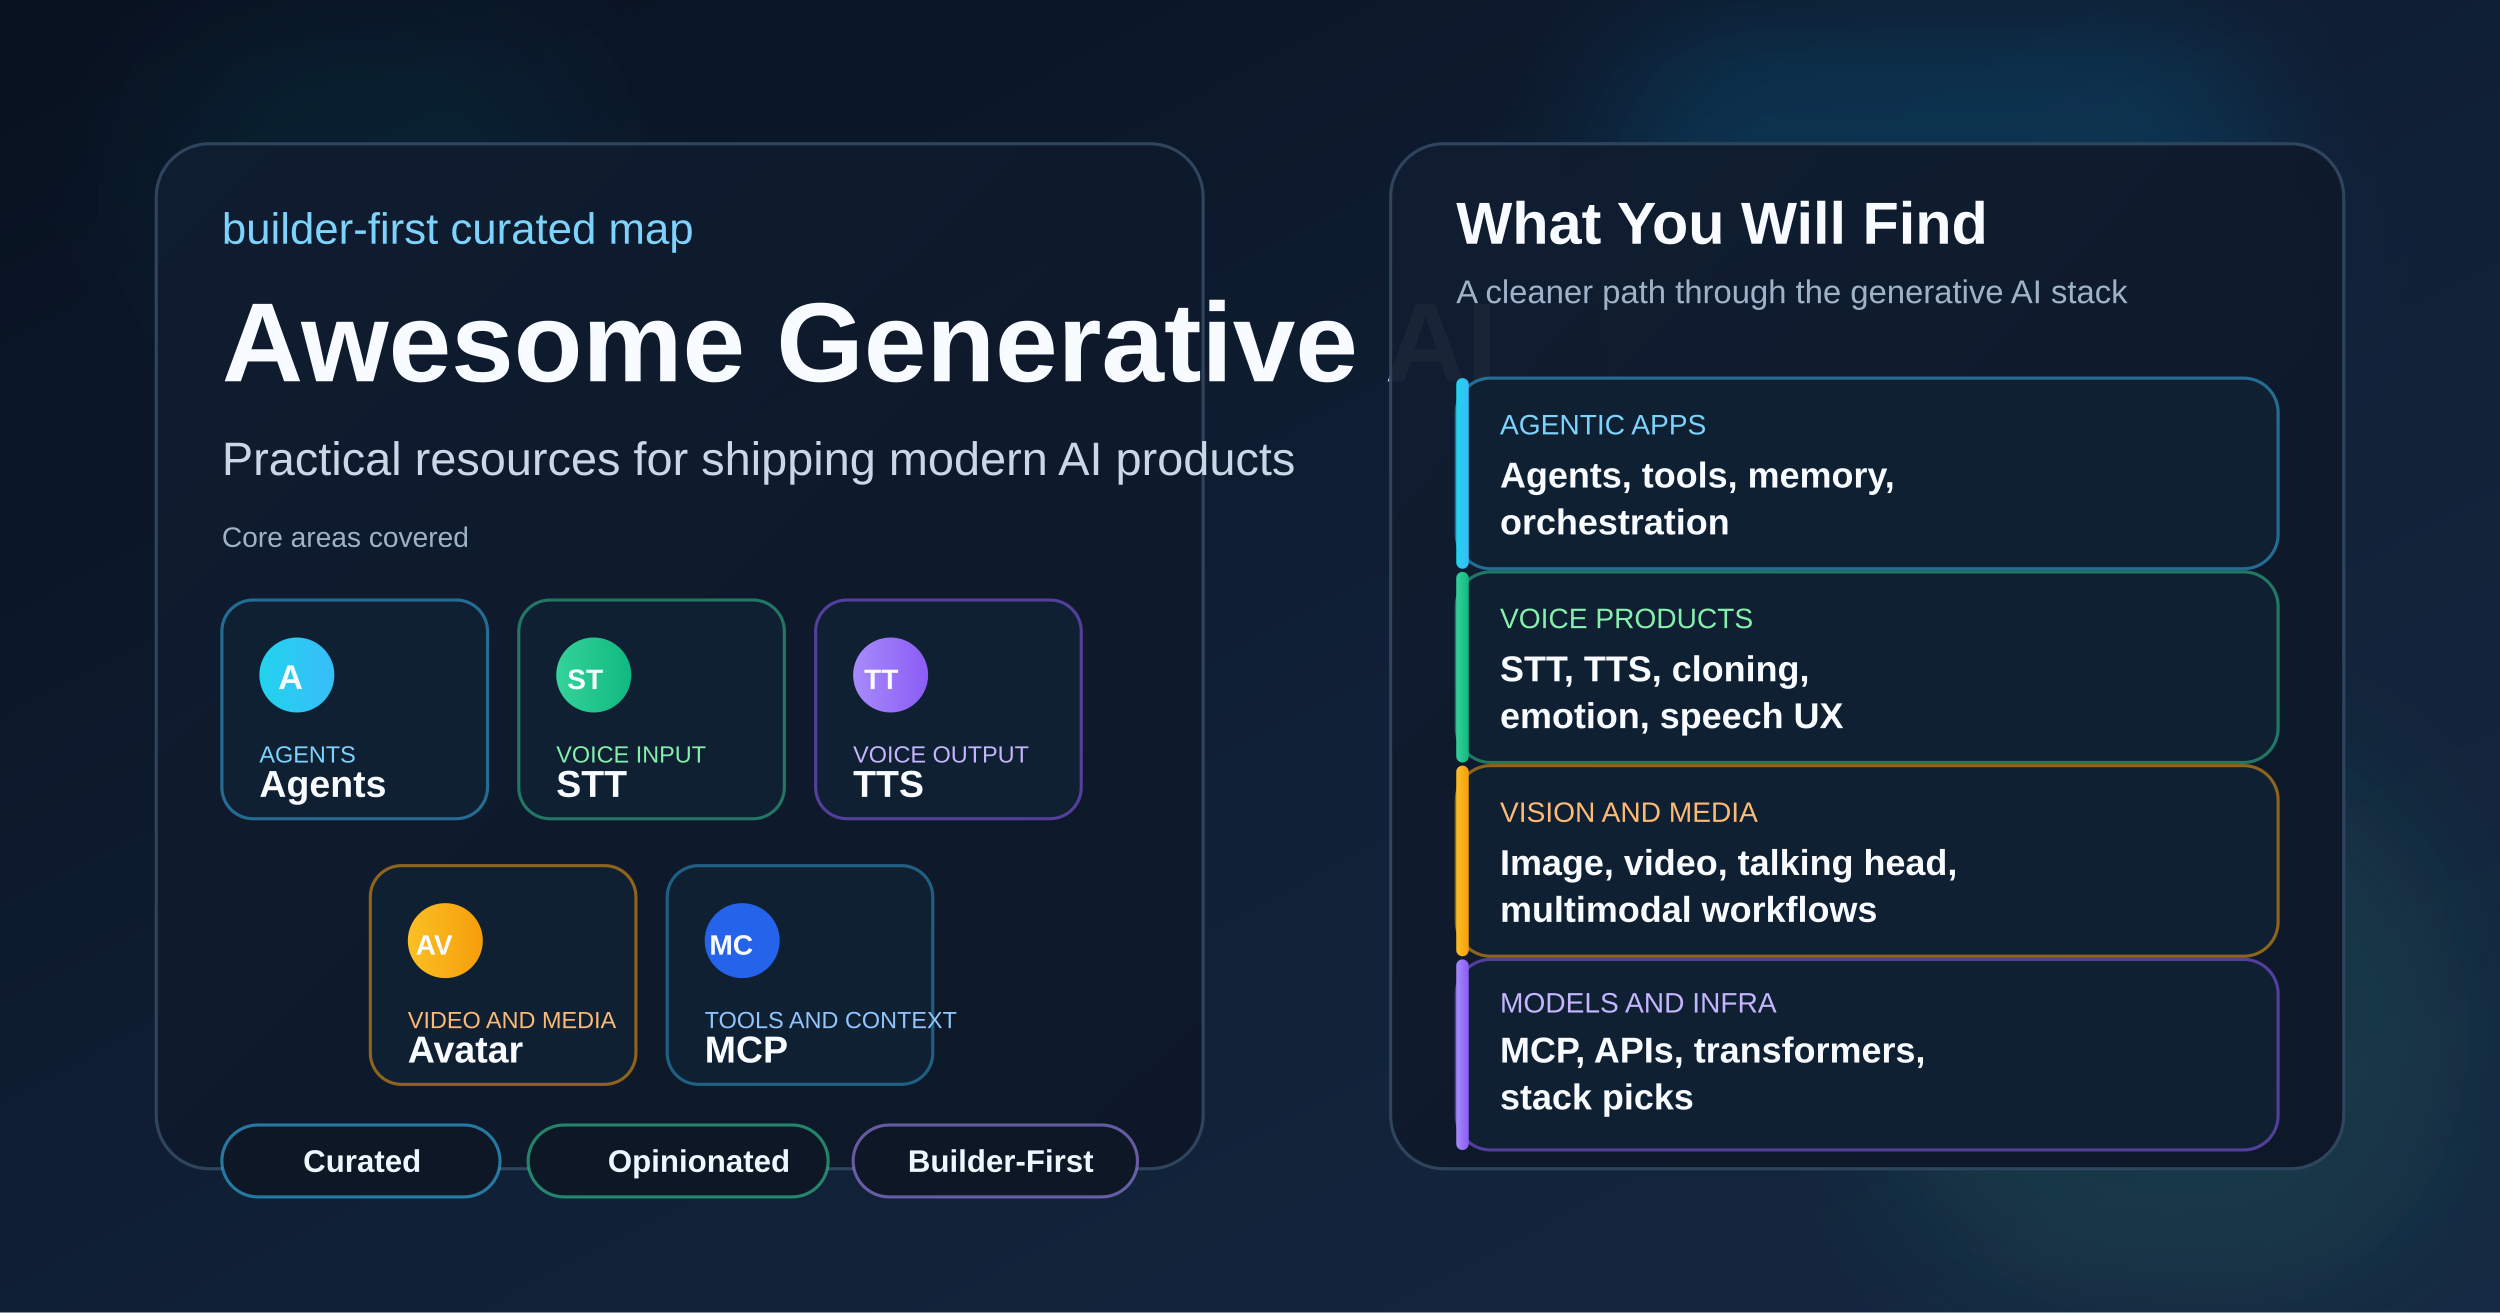
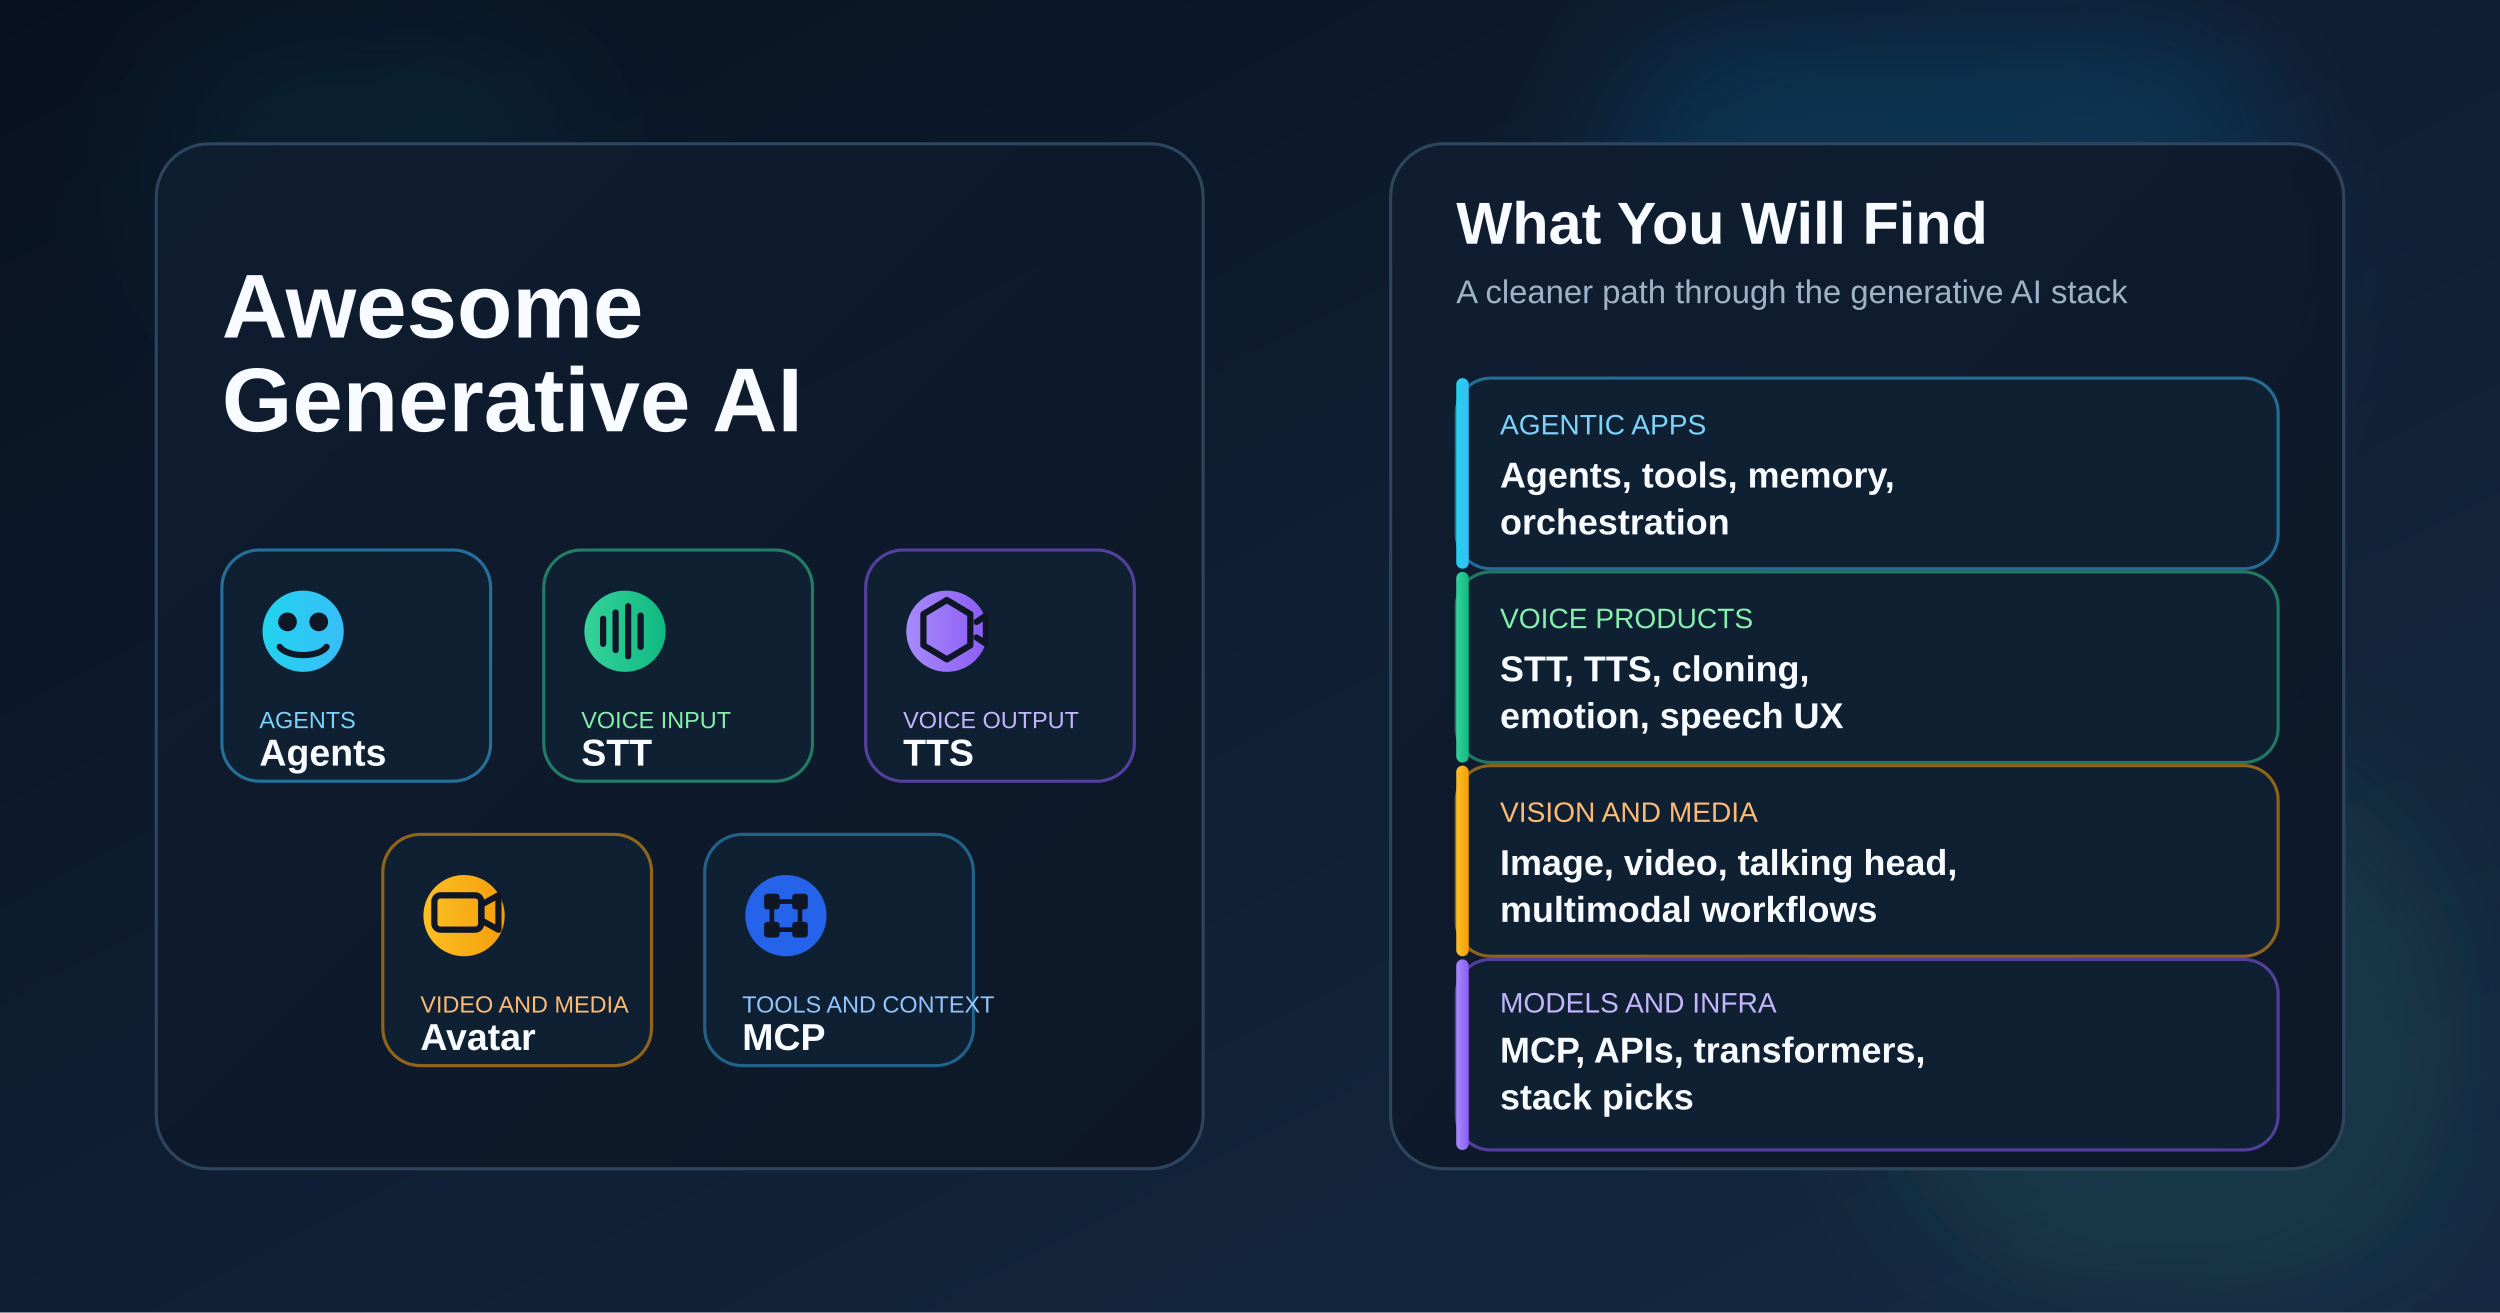
<svg xmlns="http://www.w3.org/2000/svg" width="1600" height="840" viewBox="0 0 1600 840" role="img" aria-labelledby="title desc">
  <defs>
    <linearGradient id="bg" x1="0" y1="0" x2="1" y2="1">
      <stop offset="0%" stop-color="#08111f" />
      <stop offset="55%" stop-color="#102036" />
      <stop offset="100%" stop-color="#152942" />
    </linearGradient>
    <linearGradient id="panel" x1="0" y1="0" x2="1" y2="1">
      <stop offset="0%" stop-color="#101d30" stop-opacity="0.96" />
      <stop offset="100%" stop-color="#0c1727" stop-opacity="0.96" />
    </linearGradient>
    <linearGradient id="cyan" x1="0" y1="0" x2="1" y2="0">
      <stop offset="0%" stop-color="#22d3ee" />
      <stop offset="100%" stop-color="#38bdf8" />
    </linearGradient>
    <linearGradient id="green" x1="0" y1="0" x2="1" y2="0">
      <stop offset="0%" stop-color="#34d399" />
      <stop offset="100%" stop-color="#10b981" />
    </linearGradient>
    <linearGradient id="gold" x1="0" y1="0" x2="1" y2="0">
      <stop offset="0%" stop-color="#fbbf24" />
      <stop offset="100%" stop-color="#f59e0b" />
    </linearGradient>
    <linearGradient id="violet" x1="0" y1="0" x2="1" y2="0">
      <stop offset="0%" stop-color="#a78bfa" />
      <stop offset="100%" stop-color="#8b5cf6" />
    </linearGradient>
    <filter id="blur" x="-25%" y="-25%" width="150%" height="150%">
      <feGaussianBlur stdDeviation="42" />
    </filter>
  </defs>
  <rect width="1600" height="840" fill="url(#bg)" />
  <circle cx="1240" cy="160" r="220" fill="#0ea5e9" fill-opacity="0.16" filter="url(#blur)" />
  <circle cx="1390" cy="660" r="190" fill="#34d399" fill-opacity="0.10" filter="url(#blur)" />
  <circle cx="240" cy="120" r="140" fill="#22d3ee" fill-opacity="0.06" filter="url(#blur)" />
  <g font-family="Segoe UI, Arial, sans-serif">
    <g transform="translate(100,92)">
      <rect x="0" y="0" width="670" height="656" rx="34" fill="url(#panel)" stroke="#314760" stroke-opacity="0.95" stroke-width="2" />
-       <text x="42" y="64" font-size="28" fill="#7dd3fc">builder-first curated map</text>
-       <text x="42" y="152" font-size="72" font-weight="700" fill="#f8fbff">Awesome Generative AI</text>
-       <text x="42" y="212" font-size="30" fill="#c9d7e7">Practical resources for shipping modern AI products</text>
-       <text x="42" y="258" font-size="18" fill="#9fb3c8">Core areas covered</text>
-       <g transform="translate(42,292)">
-         <rect x="0" y="0" width="170" height="140" rx="20" fill="#102033" stroke="#38bdf8" stroke-opacity="0.50" stroke-width="2" />
-         <circle cx="48" cy="48" r="24" fill="url(#cyan)" />
-         <text x="36" y="57" font-size="22" font-weight="700" fill="#f8fbff">A</text>
-         <text x="24" y="104" font-size="15" fill="#7dd3fc">AGENTS</text>
-         <text x="24" y="126" font-size="24" font-weight="700" fill="#f8fbff">Agents</text>
+       <text x="42" y="124" font-size="58" font-weight="700" fill="#f8fbff">
+         <tspan x="42" dy="0">Awesome</tspan>
+         <tspan x="42" dy="60">Generative AI</tspan>
+       </text>
+       <g transform="translate(42,260)">
+         <rect x="0" y="0" width="172" height="148" rx="24" fill="#102033" stroke="#38bdf8" stroke-opacity="0.52" stroke-width="2" />
+         <circle cx="52" cy="52" r="26" fill="url(#cyan)" />
+         <circle cx="42" cy="46" r="6" fill="#0f1727" />
+         <circle cx="62" cy="46" r="6" fill="#0f1727" />
+         <path d="M37 62 C 42 69, 62 69, 67 62" fill="none" stroke="#0f1727" stroke-width="4" stroke-linecap="round" />
+         <text x="24" y="114" font-size="15" fill="#7dd3fc">AGENTS</text>
+         <text x="24" y="138" font-size="24" font-weight="700" fill="#f8fbff">Agents</text>
      </g>
-       <g transform="translate(232,292)">
-         <rect x="0" y="0" width="170" height="140" rx="20" fill="#102033" stroke="#34d399" stroke-opacity="0.50" stroke-width="2" />
-         <circle cx="48" cy="48" r="24" fill="url(#green)" />
-         <text x="31" y="57" font-size="18" font-weight="700" fill="#f8fbff">ST</text>
-         <text x="24" y="104" font-size="15" fill="#86efac">VOICE INPUT</text>
-         <text x="24" y="126" font-size="24" font-weight="700" fill="#f8fbff">STT</text>
+       <g transform="translate(248,260)">
+         <rect x="0" y="0" width="172" height="148" rx="24" fill="#102033" stroke="#34d399" stroke-opacity="0.52" stroke-width="2" />
+         <circle cx="52" cy="52" r="26" fill="url(#green)" />
+         <path d="M38 44 L38 60 M46 40 L46 64 M54 36 L54 68 M62 42 L62 62" stroke="#0f1727" stroke-width="4" stroke-linecap="round" />
+         <text x="24" y="114" font-size="15" fill="#86efac">VOICE INPUT</text>
+         <text x="24" y="138" font-size="24" font-weight="700" fill="#f8fbff">STT</text>
      </g>
-       <g transform="translate(422,292)">
-         <rect x="0" y="0" width="170" height="140" rx="20" fill="#102033" stroke="#8b5cf6" stroke-opacity="0.55" stroke-width="2" />
-         <circle cx="48" cy="48" r="24" fill="url(#violet)" />
-         <text x="31" y="57" font-size="18" font-weight="700" fill="#f8fbff">TT</text>
-         <text x="24" y="104" font-size="15" fill="#c4b5fd">VOICE OUTPUT</text>
-         <text x="24" y="126" font-size="24" font-weight="700" fill="#f8fbff">TTS</text>
+       <g transform="translate(454,260)">
+         <rect x="0" y="0" width="172" height="148" rx="24" fill="#102033" stroke="#8b5cf6" stroke-opacity="0.56" stroke-width="2" />
+         <circle cx="52" cy="52" r="26" fill="url(#violet)" />
+         <path d="M37 61 L37 41 L52 32 L67 41 L67 61 L52 70 Z" fill="none" stroke="#0f1727" stroke-width="4" stroke-linejoin="round" />
+         <path d="M71 46 L77 42 L77 60 L71 56" fill="none" stroke="#0f1727" stroke-width="4" stroke-linejoin="round" stroke-linecap="round" />
+         <text x="24" y="114" font-size="15" fill="#c4b5fd">VOICE OUTPUT</text>
+         <text x="24" y="138" font-size="24" font-weight="700" fill="#f8fbff">TTS</text>
      </g>
-       <g transform="translate(137,462)">
-         <rect x="0" y="0" width="170" height="140" rx="20" fill="#102033" stroke="#f59e0b" stroke-opacity="0.55" stroke-width="2" />
-         <circle cx="48" cy="48" r="24" fill="url(#gold)" />
-         <text x="29" y="57" font-size="18" font-weight="700" fill="#f8fbff">AV</text>
-         <text x="24" y="104" font-size="15" fill="#fdba74">VIDEO AND MEDIA</text>
-         <text x="24" y="126" font-size="24" font-weight="700" fill="#f8fbff">Avatar</text>
+       <g transform="translate(145,442)">
+         <rect x="0" y="0" width="172" height="148" rx="24" fill="#102033" stroke="#f59e0b" stroke-opacity="0.56" stroke-width="2" />
+         <circle cx="52" cy="52" r="26" fill="url(#gold)" />
+         <rect x="33" y="39" width="30" height="22" rx="4" fill="none" stroke="#0f1727" stroke-width="4" />
+         <path d="M63 45 L74 39 L74 61 L63 55 Z" fill="none" stroke="#0f1727" stroke-width="4" stroke-linejoin="round" />
+         <text x="24" y="114" font-size="15" fill="#fdba74">VIDEO AND MEDIA</text>
+         <text x="24" y="138" font-size="24" font-weight="700" fill="#f8fbff">Avatar</text>
      </g>
-       <g transform="translate(327,462)">
-         <rect x="0" y="0" width="170" height="140" rx="20" fill="#102033" stroke="#38bdf8" stroke-opacity="0.42" stroke-width="2" />
-         <circle cx="48" cy="48" r="24" fill="#2563eb" />
-         <text x="27" y="57" font-size="18" font-weight="700" fill="#f8fbff">MC</text>
-         <text x="24" y="104" font-size="15" fill="#93c5fd">TOOLS AND CONTEXT</text>
-         <text x="24" y="126" font-size="24" font-weight="700" fill="#f8fbff">MCP</text>
-       </g>
-       <g transform="translate(42,628)">
-         <rect x="0" y="0" width="178" height="46" rx="23" fill="#0d1726" stroke="#38bdf8" stroke-opacity="0.58" stroke-width="2" />
-         <text x="52" y="30" font-size="20" font-weight="600" fill="#eef6ff">Curated</text>
-         <rect x="196" y="0" width="192" height="46" rx="23" fill="#0d1726" stroke="#34d399" stroke-opacity="0.58" stroke-width="2" />
-         <text x="247" y="30" font-size="20" font-weight="600" fill="#eef6ff">Opinionated</text>
-         <rect x="404" y="0" width="182" height="46" rx="23" fill="#0d1726" stroke="#a78bfa" stroke-opacity="0.58" stroke-width="2" />
-         <text x="439" y="30" font-size="20" font-weight="600" fill="#eef6ff">Builder-First</text>
+       <g transform="translate(351,442)">
+         <rect x="0" y="0" width="172" height="148" rx="24" fill="#102033" stroke="#38bdf8" stroke-opacity="0.44" stroke-width="2" />
+         <circle cx="52" cy="52" r="26" fill="#2563eb" />
+         <rect x="38" y="38" width="10" height="10" rx="2" fill="#0f1727" />
+         <rect x="56" y="38" width="10" height="10" rx="2" fill="#0f1727" />
+         <rect x="38" y="56" width="10" height="10" rx="2" fill="#0f1727" />
+         <rect x="56" y="56" width="10" height="10" rx="2" fill="#0f1727" />
+         <path d="M48 43 L56 43 M43 48 L43 56 M61 48 L61 56 M48 61 L56 61" stroke="#0f1727" stroke-width="3" stroke-linecap="round" />
+         <text x="24" y="114" font-size="15" fill="#93c5fd">TOOLS AND CONTEXT</text>
+         <text x="24" y="138" font-size="24" font-weight="700" fill="#f8fbff">MCP</text>
      </g>
    </g>
    <g transform="translate(890,92)">
      <rect x="0" y="0" width="610" height="656" rx="34" fill="url(#panel)" stroke="#314760" stroke-opacity="0.95" stroke-width="2" />
      <text x="42" y="64" font-size="38" font-weight="700" fill="#f8fbff">What You Will Find</text>
      <text x="42" y="102" font-size="21" fill="#9fb3c8">A cleaner path through the generative AI stack</text>
      <g transform="translate(42,150)">
        <rect x="0" y="0" width="526" height="122" rx="22" fill="#102033" stroke="#38bdf8" stroke-opacity="0.50" stroke-width="2" />
        <rect x="0" y="0" width="8" height="122" rx="4" fill="url(#cyan)" />
        <text x="28" y="36" font-size="18" fill="#7dd3fc">AGENTIC APPS</text>
        <text x="28" y="70" font-size="23" font-weight="700" fill="#f8fbff">
          <tspan x="28" dy="0">Agents, tools, memory,</tspan>
          <tspan x="28" dy="30">orchestration</tspan>
        </text>
      </g>
      <g transform="translate(42,274)">
        <rect x="0" y="0" width="526" height="122" rx="22" fill="#102033" stroke="#34d399" stroke-opacity="0.50" stroke-width="2" />
        <rect x="0" y="0" width="8" height="122" rx="4" fill="url(#green)" />
        <text x="28" y="36" font-size="18" fill="#86efac">VOICE PRODUCTS</text>
        <text x="28" y="70" font-size="23" font-weight="700" fill="#f8fbff">
          <tspan x="28" dy="0">STT, TTS, cloning,</tspan>
          <tspan x="28" dy="30">emotion, speech UX</tspan>
        </text>
      </g>
      <g transform="translate(42,398)">
        <rect x="0" y="0" width="526" height="122" rx="22" fill="#102033" stroke="#f59e0b" stroke-opacity="0.55" stroke-width="2" />
        <rect x="0" y="0" width="8" height="122" rx="4" fill="url(#gold)" />
        <text x="28" y="36" font-size="18" fill="#fdba74">VISION AND MEDIA</text>
        <text x="28" y="70" font-size="23" font-weight="700" fill="#f8fbff">
          <tspan x="28" dy="0">Image, video, talking head,</tspan>
          <tspan x="28" dy="30">multimodal workflows</tspan>
        </text>
      </g>
      <g transform="translate(42,522)">
        <rect x="0" y="0" width="526" height="122" rx="22" fill="#102033" stroke="#8b5cf6" stroke-opacity="0.55" stroke-width="2" />
        <rect x="0" y="0" width="8" height="122" rx="4" fill="url(#violet)" />
        <text x="28" y="34" font-size="18" fill="#c4b5fd">MODELS AND INFRA</text>
        <text x="28" y="66" font-size="23" font-weight="700" fill="#f8fbff">
          <tspan x="28" dy="0">MCP, APIs, transformers,</tspan>
          <tspan x="28" dy="30">stack picks</tspan>
        </text>
      </g>
    </g>
  </g>
</svg>
